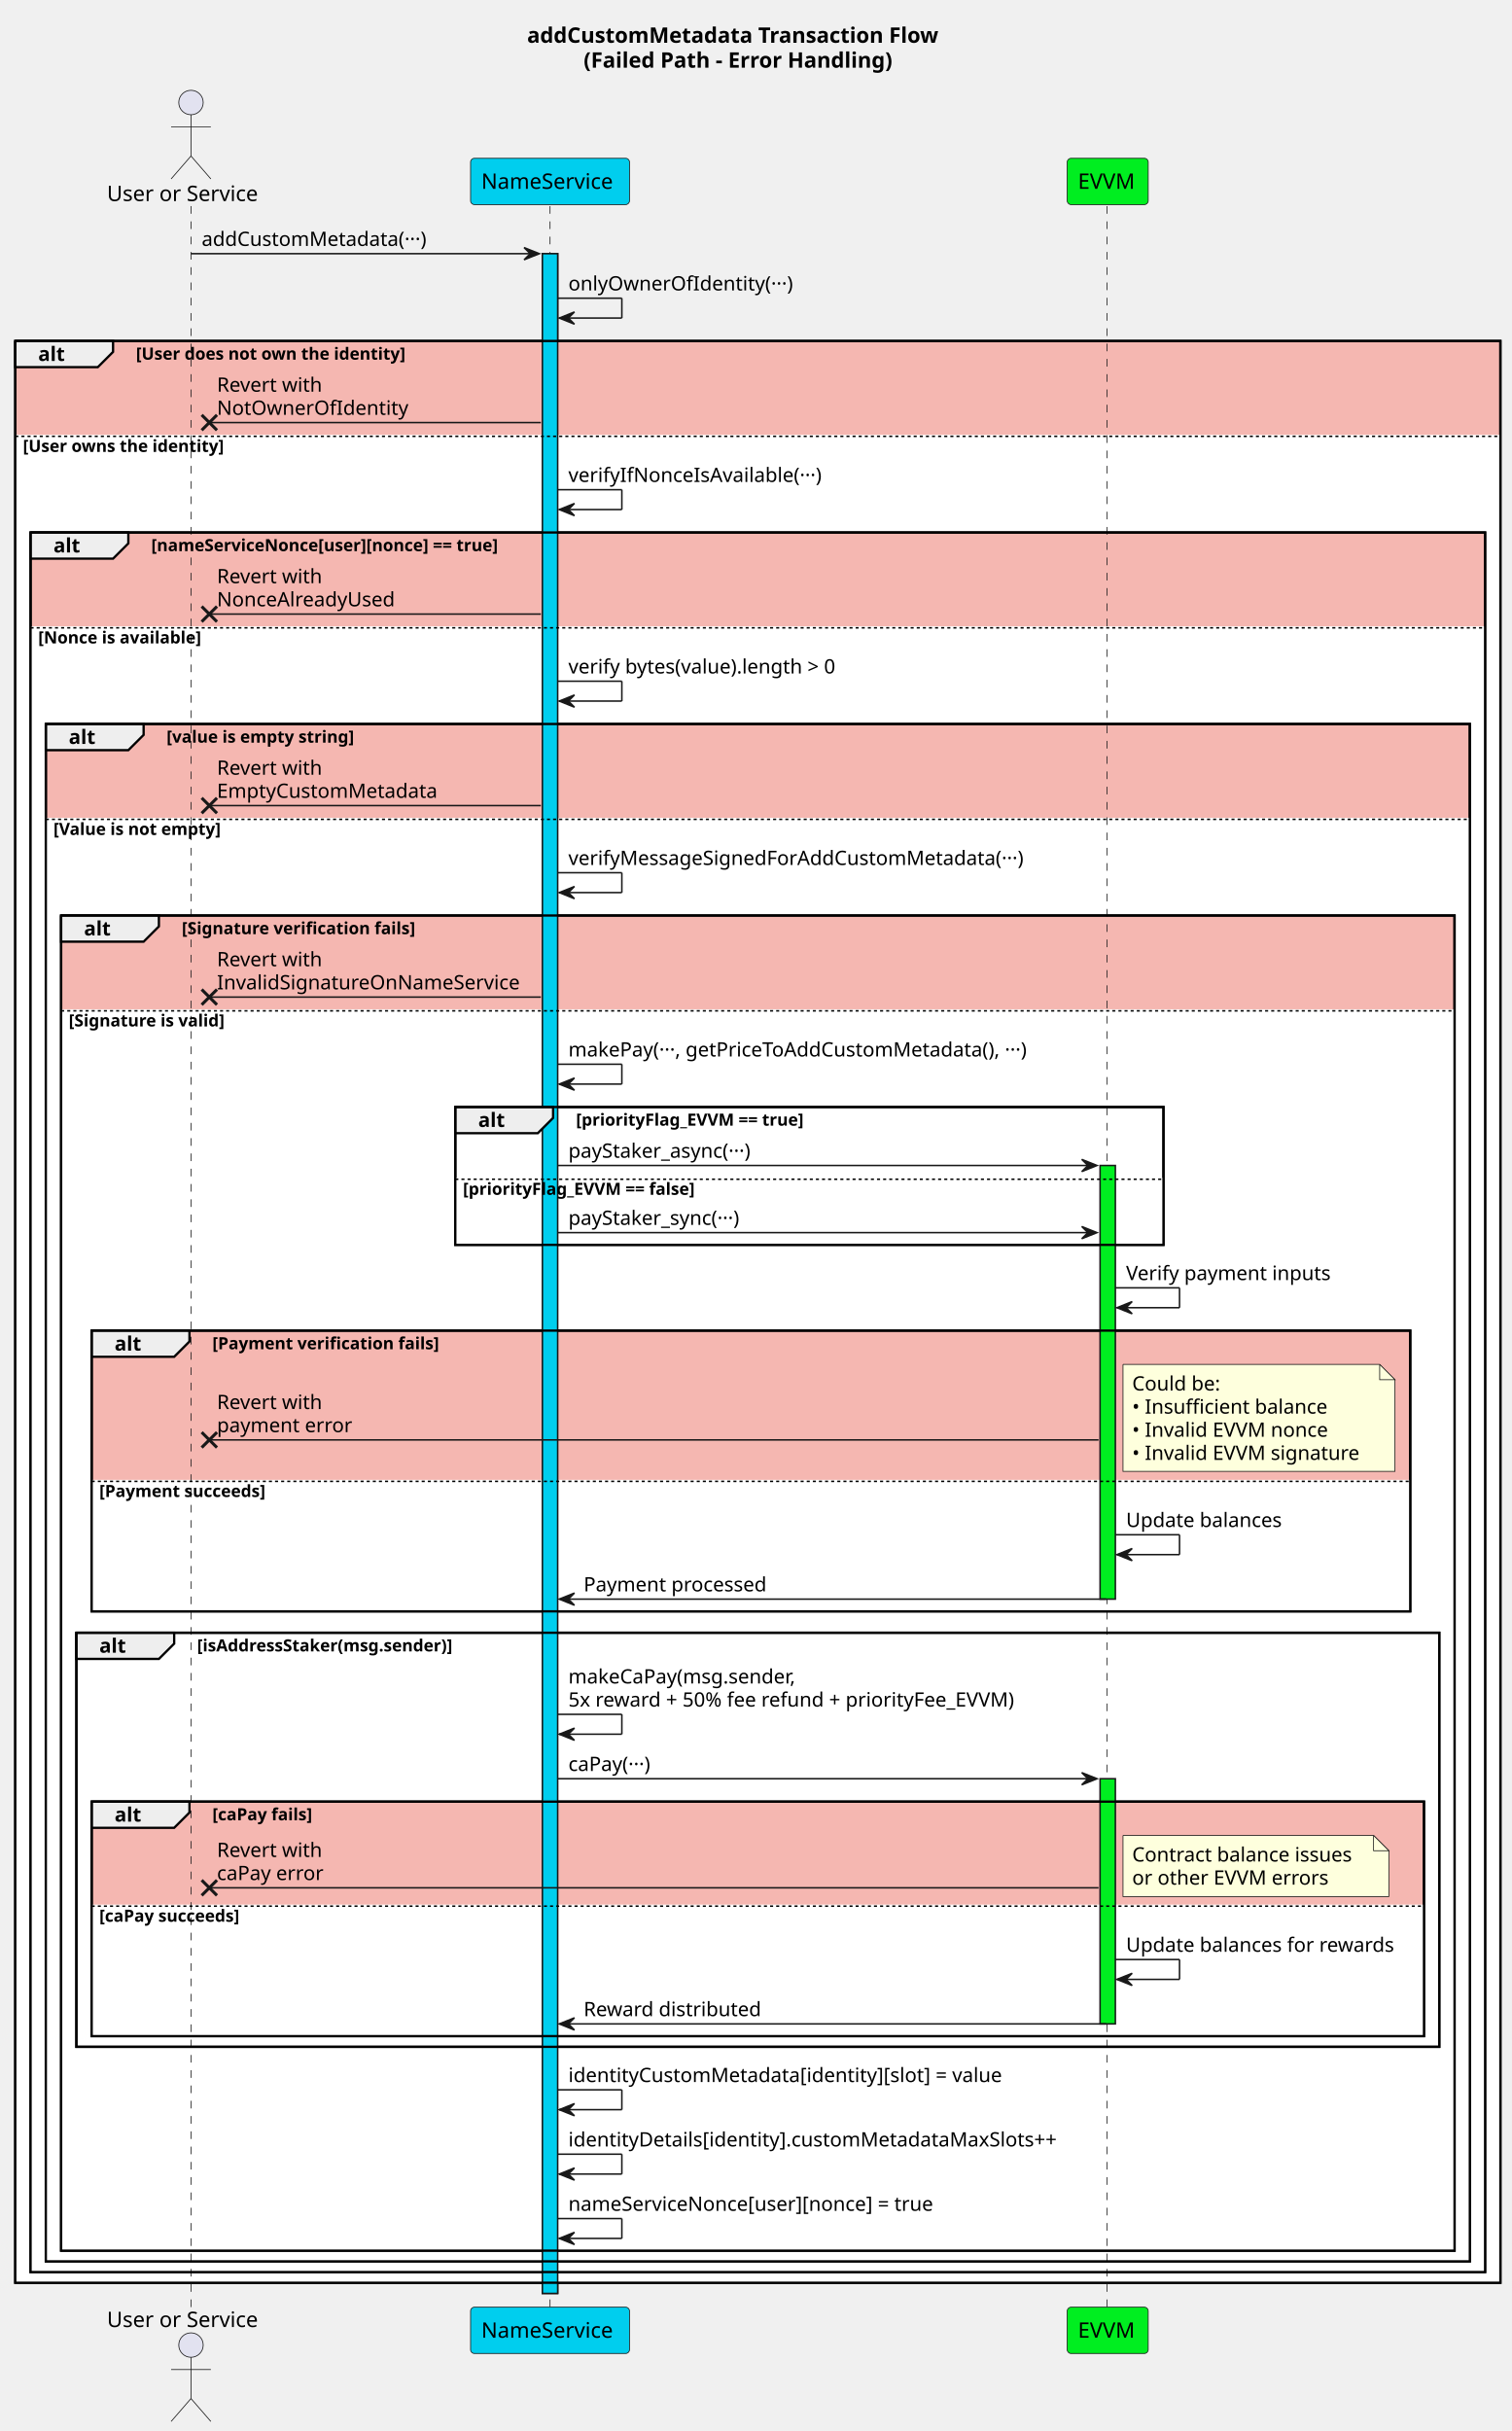
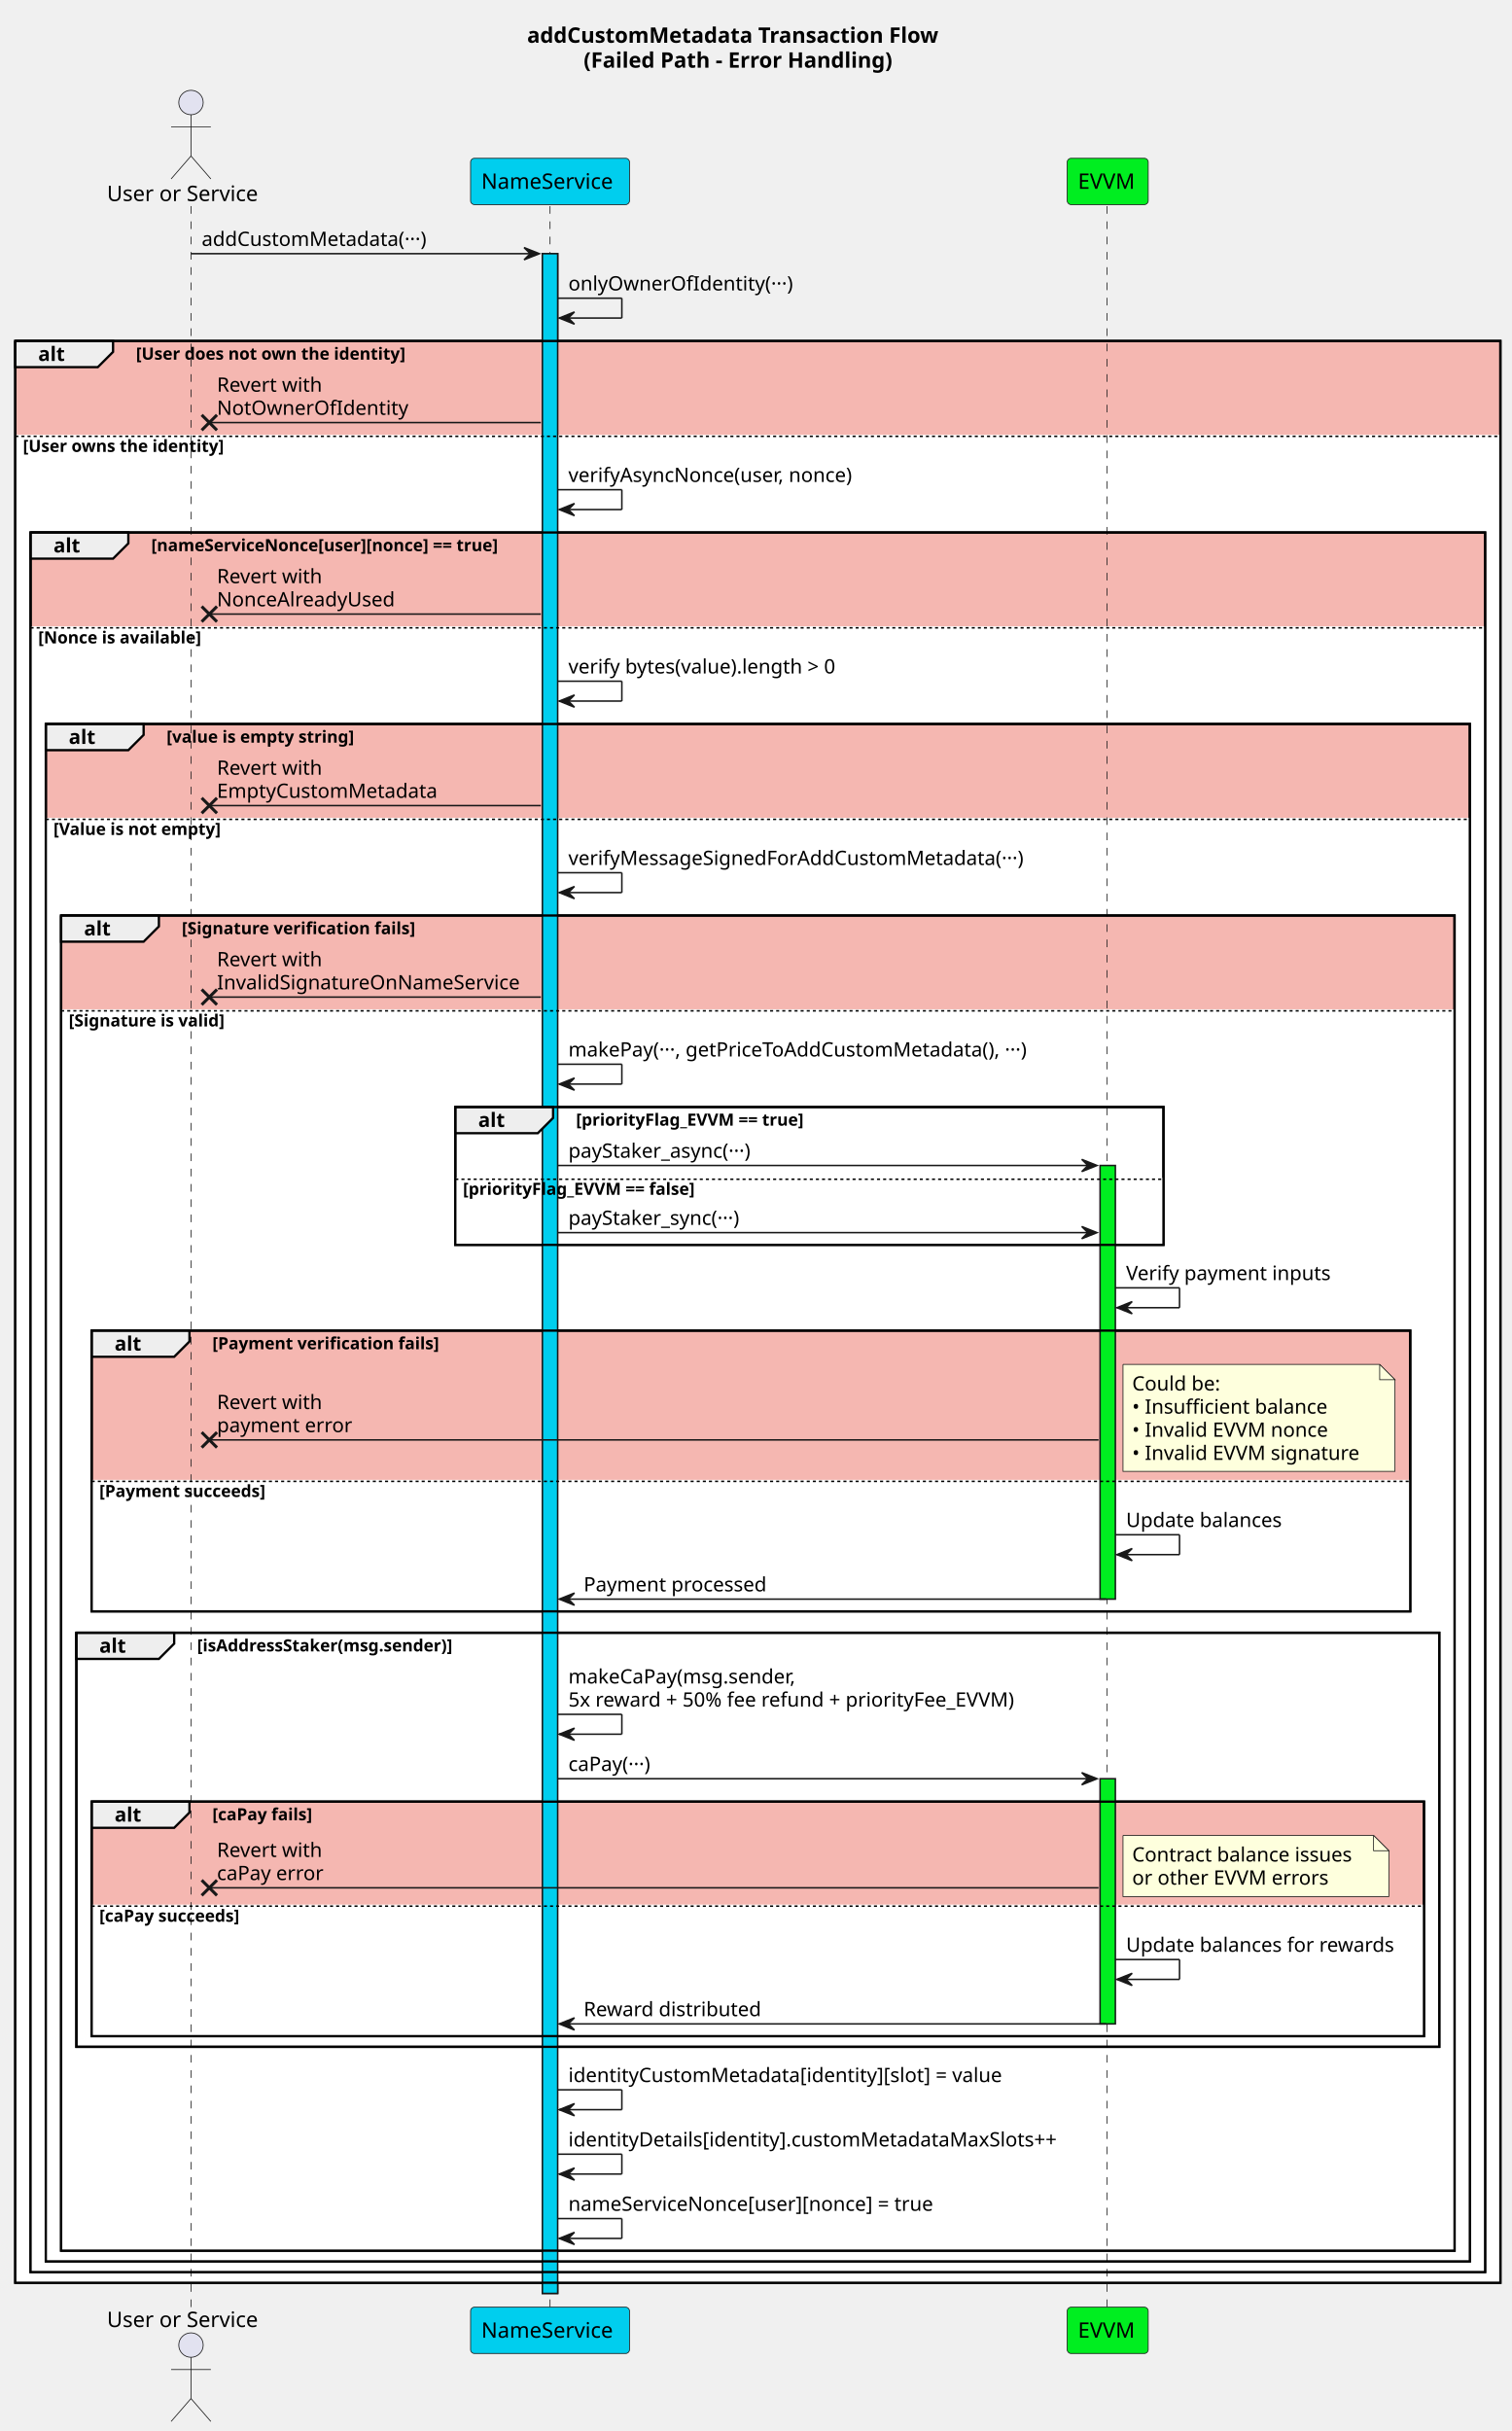
<svg xmlns="http://www.w3.org/2000/svg" contentStyleType="text/css" height="1591px" preserveAspectRatio="none" style="width:989px;height:1591px;background:#FFFFFF;" version="1.1" viewBox="0 0 989 1591" width="989px" zoomAndPan="magnify">
  <defs />
  <g>
    <text fill="#000000" font-family="sans-serif" font-size="14" font-weight="bold" lengthAdjust="spacing" textLength="301" x="345" y="27.995">addCustomMetadata Transaction Flow</text>
    <text fill="#000000" font-family="sans-serif" font-size="14" font-weight="bold" lengthAdjust="spacing" textLength="227" x="382" y="44.292">(Failed Path - Error Handling)</text>
    <rect fill="#00CEEE" height="1334.945" style="stroke:#181818;stroke-width:1.0;" width="10" x="355" y="166.023" />
    <rect fill="#00EE20" height="283.805" style="stroke:#181818;stroke-width:1.0;" width="10" x="720" y="762.766" />
    <rect fill="#00EE20" height="160.469" style="stroke:#181818;stroke-width:1.0;" width="10" x="720" y="1164.102" />
    <rect fill="#F5B7B1" height="1270.812" style="stroke:#000000;stroke-width:1.5;" width="972" x="10" y="223.156" />
    <rect fill="#FFFFFF" height="1209.414" style="stroke:none;stroke-width:1.0;" width="972" x="10" y="284.555" />
    <rect fill="#F5B7B1" height="1138.477" style="stroke:#000000;stroke-width:1.5;" width="952" x="20" y="348.492" />
    <rect fill="#FFFFFF" height="1077.078" style="stroke:none;stroke-width:1.0;" width="952" x="20" y="409.891" />
    <rect fill="#F5B7B1" height="1006.141" style="stroke:#000000;stroke-width:1.5;" width="932" x="30" y="473.828" />
    <rect fill="#FFFFFF" height="944.742" style="stroke:none;stroke-width:1.0;" width="932" x="30" y="535.227" />
    <rect fill="#F5B7B1" height="873.805" style="stroke:#000000;stroke-width:1.5;" width="912" x="40" y="599.164" />
    <rect fill="#FFFFFF" height="812.406" style="stroke:none;stroke-width:1.0;" width="912" x="40" y="660.562" />
    <rect fill="#FFFFFF" height="90.203" style="stroke:#000000;stroke-width:1.5;" width="463.5" x="298" y="724.5" />
    <rect fill="#FFFFFF" height="43.938" style="stroke:none;stroke-width:1.0;" width="463.5" x="298" y="770.766" />
    <rect fill="#F5B7B1" height="183.734" style="stroke:#000000;stroke-width:1.5;" width="863" x="60" y="870.836" />
    <rect fill="#FFFFFF" height="86.07" style="stroke:none;stroke-width:1.0;" width="863" x="60" y="968.5" />
    <rect fill="#FFFFFF" height="271" style="stroke:#000000;stroke-width:1.5;" width="892" x="50" y="1068.57" />
    <rect fill="#F5B7B1" height="153.469" style="stroke:#000000;stroke-width:1.5;" width="872" x="60" y="1179.102" />
    <rect fill="#FFFFFF" height="86.07" style="stroke:none;stroke-width:1.0;" width="872" x="60" y="1246.5" />
    <line style="stroke:#181818;stroke-width:0.5;stroke-dasharray:5.0,5.0;" x1="125" x2="125" y1="134.891" y2="1510.969" />
    <line style="stroke:#181818;stroke-width:0.5;stroke-dasharray:5.0,5.0;" x1="360" x2="360" y1="134.891" y2="1510.969" />
    <line style="stroke:#181818;stroke-width:0.5;stroke-dasharray:5.0,5.0;" x1="724.5" x2="724.5" y1="134.891" y2="1510.969" />
    <text fill="#000000" font-family="sans-serif" font-size="14" lengthAdjust="spacing" textLength="104" x="70" y="131.589">User or Service</text>
    <ellipse cx="125" cy="67.094" fill="#E2E2F0" rx="8" ry="8" style="stroke:#181818;stroke-width:0.5;" />
    <path d="M125,75.094 L125,102.094 M112,83.094 L138,83.094 M125,102.094 L112,117.094 M125,102.094 L138,117.094 " fill="none" style="stroke:#181818;stroke-width:0.5;" />
    <text fill="#000000" font-family="sans-serif" font-size="14" lengthAdjust="spacing" textLength="104" x="70" y="1522.964">User or Service</text>
    <ellipse cx="125" cy="1534.766" fill="#E2E2F0" rx="8" ry="8" style="stroke:#181818;stroke-width:0.5;" />
    <path d="M125,1542.766 L125,1569.766 M112,1550.766 L138,1550.766 M125,1569.766 L112,1584.766 M125,1569.766 L138,1584.766 " fill="none" style="stroke:#181818;stroke-width:0.5;" />
    <rect fill="#00CEEE" height="30.297" rx="2.5" ry="2.5" style="stroke:#181818;stroke-width:0.5;" width="104" x="308" y="103.594" />
    <text fill="#000000" font-family="sans-serif" font-size="14" lengthAdjust="spacing" textLength="90" x="315" y="123.589">NameService</text>
    <rect fill="#00CEEE" height="30.297" rx="2.5" ry="2.5" style="stroke:#181818;stroke-width:0.5;" width="104" x="308" y="1509.969" />
    <text fill="#000000" font-family="sans-serif" font-size="14" lengthAdjust="spacing" textLength="90" x="315" y="1529.964">NameService</text>
    <rect fill="#00EE20" height="30.297" rx="2.5" ry="2.5" style="stroke:#181818;stroke-width:0.5;" width="53" x="698.5" y="103.594" />
    <text fill="#000000" font-family="sans-serif" font-size="14" lengthAdjust="spacing" textLength="39" x="705.5" y="123.589">EVVM</text>
    <rect fill="#00EE20" height="30.297" rx="2.5" ry="2.5" style="stroke:#181818;stroke-width:0.5;" width="53" x="698.5" y="1509.969" />
    <text fill="#000000" font-family="sans-serif" font-size="14" lengthAdjust="spacing" textLength="39" x="705.5" y="1529.964">EVVM</text>
    <rect fill="#00CEEE" height="1334.945" style="stroke:#181818;stroke-width:1.0;" width="10" x="355" y="166.023" />
    <rect fill="#00EE20" height="283.805" style="stroke:#181818;stroke-width:1.0;" width="10" x="720" y="762.766" />
    <rect fill="#00EE20" height="160.469" style="stroke:#181818;stroke-width:1.0;" width="10" x="720" y="1164.102" />
    <polygon fill="#181818" points="343,162.023,353,166.023,343,170.023,347,166.023" style="stroke:#181818;stroke-width:1.0;" />
    <line style="stroke:#181818;stroke-width:1.0;" x1="125" x2="349" y1="166.023" y2="166.023" />
    <text fill="#000000" font-family="sans-serif" font-size="13" lengthAdjust="spacing" textLength="157" x="132" y="160.958">addCustomMetadata(···)</text>
    <line style="stroke:#181818;stroke-width:1.0;" x1="365" x2="407" y1="195.156" y2="195.156" />
    <line style="stroke:#181818;stroke-width:1.0;" x1="407" x2="407" y1="195.156" y2="208.156" />
    <line style="stroke:#181818;stroke-width:1.0;" x1="366" x2="407" y1="208.156" y2="208.156" />
    <polygon fill="#181818" points="376,204.156,366,208.156,376,212.156,372,208.156" style="stroke:#181818;stroke-width:1.0;" />
    <text fill="#000000" font-family="sans-serif" font-size="13" lengthAdjust="spacing" textLength="149" x="372" y="190.09">onlyOwnerOfIdentity(···)</text>
    <path d="M10,223.156 L74,223.156 L74,230.289 L64,240.289 L10,240.289 L10,223.156 " fill="#EEEEEE" style="stroke:#000000;stroke-width:1.5;" />
    <rect fill="none" height="1270.812" style="stroke:#000000;stroke-width:1.5;" width="972" x="10" y="223.156" />
    <text fill="#000000" font-family="sans-serif" font-size="13" font-weight="bold" lengthAdjust="spacing" textLength="19" x="25" y="236.223">alt</text>
    <text fill="#000000" font-family="sans-serif" font-size="11" font-weight="bold" lengthAdjust="spacing" textLength="208" x="89" y="235.367">[User does not own the identity]</text>
    <line style="stroke:#181818;stroke-width:2.0;" x1="132" x2="142" y1="271.555" y2="281.555" />
    <line style="stroke:#181818;stroke-width:2.0;" x1="132" x2="142" y1="281.555" y2="271.555" />
    <line style="stroke:#181818;stroke-width:1.0;" x1="137" x2="354" y1="276.555" y2="276.555" />
    <text fill="#000000" font-family="sans-serif" font-size="13" lengthAdjust="spacing" textLength="70" x="142" y="256.356">Revert with</text>
    <text fill="#000000" font-family="sans-serif" font-size="13" lengthAdjust="spacing" textLength="124" x="142" y="271.489">NotOwnerOfIdentity</text>
    <line style="stroke:#000000;stroke-width:1.0;stroke-dasharray:2.0,2.0;" x1="10" x2="982" y1="285.555" y2="285.555" />
    <text fill="#000000" font-family="sans-serif" font-size="11" font-weight="bold" lengthAdjust="spacing" textLength="155" x="15" y="295.765">[User owns the identity]</text>
    <line style="stroke:#181818;stroke-width:1.0;" x1="365" x2="407" y1="320.492" y2="320.492" />
    <line style="stroke:#181818;stroke-width:1.0;" x1="407" x2="407" y1="320.492" y2="333.492" />
    <line style="stroke:#181818;stroke-width:1.0;" x1="366" x2="407" y1="333.492" y2="333.492" />
    <polygon fill="#181818" points="376,329.492,366,333.492,376,337.492,372,333.492" style="stroke:#181818;stroke-width:1.0;" />
-     <text fill="#000000" font-family="sans-serif" font-size="13" lengthAdjust="spacing" textLength="171" x="372" y="315.426">verifyIfNonceIsAvailable(···)</text>
+     <text fill="#000000" font-family="sans-serif" font-size="13" lengthAdjust="spacing" textLength="171" x="372" y="315.426">verifyAsyncNonce(user, nonce)</text>
    <path d="M20,348.492 L84,348.492 L84,355.625 L74,365.625 L20,365.625 L20,348.492 " fill="#EEEEEE" style="stroke:#000000;stroke-width:1.5;" />
    <rect fill="none" height="1138.477" style="stroke:#000000;stroke-width:1.5;" width="952" x="20" y="348.492" />
    <text fill="#000000" font-family="sans-serif" font-size="13" font-weight="bold" lengthAdjust="spacing" textLength="19" x="35" y="361.559">alt</text>
    <text fill="#000000" font-family="sans-serif" font-size="11" font-weight="bold" lengthAdjust="spacing" textLength="271" x="99" y="360.703">[nameServiceNonce[user][nonce] == true]</text>
    <line style="stroke:#181818;stroke-width:2.0;" x1="132" x2="142" y1="396.891" y2="406.891" />
    <line style="stroke:#181818;stroke-width:2.0;" x1="132" x2="142" y1="406.891" y2="396.891" />
    <line style="stroke:#181818;stroke-width:1.0;" x1="137" x2="354" y1="401.891" y2="401.891" />
    <text fill="#000000" font-family="sans-serif" font-size="13" lengthAdjust="spacing" textLength="70" x="142" y="381.692">Revert with</text>
    <text fill="#000000" font-family="sans-serif" font-size="13" lengthAdjust="spacing" textLength="122" x="142" y="396.825">NonceAlreadyUsed</text>
    <line style="stroke:#000000;stroke-width:1.0;stroke-dasharray:2.0,2.0;" x1="20" x2="972" y1="410.891" y2="410.891" />
    <text fill="#000000" font-family="sans-serif" font-size="11" font-weight="bold" lengthAdjust="spacing" textLength="128" x="25" y="421.101">[Nonce is available]</text>
    <line style="stroke:#181818;stroke-width:1.0;" x1="365" x2="407" y1="445.828" y2="445.828" />
    <line style="stroke:#181818;stroke-width:1.0;" x1="407" x2="407" y1="445.828" y2="458.828" />
    <line style="stroke:#181818;stroke-width:1.0;" x1="366" x2="407" y1="458.828" y2="458.828" />
    <polygon fill="#181818" points="376,454.828,366,458.828,376,462.828,372,458.828" style="stroke:#181818;stroke-width:1.0;" />
    <text fill="#000000" font-family="sans-serif" font-size="13" lengthAdjust="spacing" textLength="188" x="372" y="440.762">verify bytes(value).length &gt; 0</text>
    <path d="M30,473.828 L94,473.828 L94,480.961 L84,490.961 L30,490.961 L30,473.828 " fill="#EEEEEE" style="stroke:#000000;stroke-width:1.5;" />
    <rect fill="none" height="1006.141" style="stroke:#000000;stroke-width:1.5;" width="932" x="30" y="473.828" />
    <text fill="#000000" font-family="sans-serif" font-size="13" font-weight="bold" lengthAdjust="spacing" textLength="19" x="45" y="486.895">alt</text>
    <text fill="#000000" font-family="sans-serif" font-size="11" font-weight="bold" lengthAdjust="spacing" textLength="144" x="109" y="486.039">[value is empty string]</text>
    <line style="stroke:#181818;stroke-width:2.0;" x1="132" x2="142" y1="522.227" y2="532.227" />
    <line style="stroke:#181818;stroke-width:2.0;" x1="132" x2="142" y1="532.227" y2="522.227" />
    <line style="stroke:#181818;stroke-width:1.0;" x1="137" x2="354" y1="527.227" y2="527.227" />
    <text fill="#000000" font-family="sans-serif" font-size="13" lengthAdjust="spacing" textLength="70" x="142" y="507.028">Revert with</text>
    <text fill="#000000" font-family="sans-serif" font-size="13" lengthAdjust="spacing" textLength="152" x="142" y="522.161">EmptyCustomMetadata</text>
    <line style="stroke:#000000;stroke-width:1.0;stroke-dasharray:2.0,2.0;" x1="30" x2="962" y1="536.227" y2="536.227" />
    <text fill="#000000" font-family="sans-serif" font-size="11" font-weight="bold" lengthAdjust="spacing" textLength="129" x="35" y="546.437">[Value is not empty]</text>
    <line style="stroke:#181818;stroke-width:1.0;" x1="365" x2="407" y1="571.164" y2="571.164" />
    <line style="stroke:#181818;stroke-width:1.0;" x1="407" x2="407" y1="571.164" y2="584.164" />
    <line style="stroke:#181818;stroke-width:1.0;" x1="366" x2="407" y1="584.164" y2="584.164" />
    <polygon fill="#181818" points="376,580.164,366,584.164,376,588.164,372,584.164" style="stroke:#181818;stroke-width:1.0;" />
    <text fill="#000000" font-family="sans-serif" font-size="13" lengthAdjust="spacing" textLength="313" x="372" y="566.098">verifyMessageSignedForAddCustomMetadata(···)</text>
    <path d="M40,599.164 L104,599.164 L104,606.297 L94,616.297 L40,616.297 L40,599.164 " fill="#EEEEEE" style="stroke:#000000;stroke-width:1.5;" />
    <rect fill="none" height="873.805" style="stroke:#000000;stroke-width:1.5;" width="912" x="40" y="599.164" />
    <text fill="#000000" font-family="sans-serif" font-size="13" font-weight="bold" lengthAdjust="spacing" textLength="19" x="55" y="612.231">alt</text>
    <text fill="#000000" font-family="sans-serif" font-size="11" font-weight="bold" lengthAdjust="spacing" textLength="181" x="119" y="611.375">[Signature verification fails]</text>
    <line style="stroke:#181818;stroke-width:2.0;" x1="132" x2="142" y1="647.562" y2="657.562" />
    <line style="stroke:#181818;stroke-width:2.0;" x1="132" x2="142" y1="657.562" y2="647.562" />
    <line style="stroke:#181818;stroke-width:1.0;" x1="137" x2="354" y1="652.562" y2="652.562" />
    <text fill="#000000" font-family="sans-serif" font-size="13" lengthAdjust="spacing" textLength="70" x="142" y="632.364">Revert with</text>
    <text fill="#000000" font-family="sans-serif" font-size="13" lengthAdjust="spacing" textLength="206" x="142" y="647.497">InvalidSignatureOnNameService</text>
    <line style="stroke:#000000;stroke-width:1.0;stroke-dasharray:2.0,2.0;" x1="40" x2="952" y1="661.562" y2="661.562" />
    <text fill="#000000" font-family="sans-serif" font-size="11" font-weight="bold" lengthAdjust="spacing" textLength="122" x="45" y="671.773">[Signature is valid]</text>
    <line style="stroke:#181818;stroke-width:1.0;" x1="365" x2="407" y1="696.5" y2="696.5" />
    <line style="stroke:#181818;stroke-width:1.0;" x1="407" x2="407" y1="696.5" y2="709.5" />
    <line style="stroke:#181818;stroke-width:1.0;" x1="366" x2="407" y1="709.5" y2="709.5" />
    <polygon fill="#181818" points="376,705.5,366,709.5,376,713.5,372,709.5" style="stroke:#181818;stroke-width:1.0;" />
    <text fill="#000000" font-family="sans-serif" font-size="13" lengthAdjust="spacing" textLength="322" x="372" y="691.434">makePay(···, getPriceToAddCustomMetadata(), ···)</text>
    <path d="M298,724.5 L362,724.5 L362,731.633 L352,741.633 L298,741.633 L298,724.5 " fill="#EEEEEE" style="stroke:#000000;stroke-width:1.5;" />
    <rect fill="none" height="90.203" style="stroke:#000000;stroke-width:1.5;" width="463.5" x="298" y="724.5" />
    <text fill="#000000" font-family="sans-serif" font-size="13" font-weight="bold" lengthAdjust="spacing" textLength="19" x="313" y="737.567">alt</text>
    <text fill="#000000" font-family="sans-serif" font-size="11" font-weight="bold" lengthAdjust="spacing" textLength="177" x="377" y="736.71">[priorityFlag_EVVM == true]</text>
    <polygon fill="#181818" points="708,758.766,718,762.766,708,766.766,712,762.766" style="stroke:#181818;stroke-width:1.0;" />
    <line style="stroke:#181818;stroke-width:1.0;" x1="365" x2="714" y1="762.766" y2="762.766" />
    <text fill="#000000" font-family="sans-serif" font-size="13" lengthAdjust="spacing" textLength="131" x="372" y="757.7">payStaker_async(···)</text>
    <line style="stroke:#000000;stroke-width:1.0;stroke-dasharray:2.0,2.0;" x1="298" x2="761.5" y1="771.766" y2="771.766" />
    <text fill="#000000" font-family="sans-serif" font-size="11" font-weight="bold" lengthAdjust="spacing" textLength="183" x="303" y="781.976">[priorityFlag_EVVM == false]</text>
    <polygon fill="#181818" points="708,802.703,718,806.703,708,810.703,712,806.703" style="stroke:#181818;stroke-width:1.0;" />
    <line style="stroke:#181818;stroke-width:1.0;" x1="365" x2="714" y1="806.703" y2="806.703" />
    <text fill="#000000" font-family="sans-serif" font-size="13" lengthAdjust="spacing" textLength="123" x="372" y="801.637">payStaker_sync(···)</text>
    <line style="stroke:#181818;stroke-width:1.0;" x1="730" x2="772" y1="842.836" y2="842.836" />
    <line style="stroke:#181818;stroke-width:1.0;" x1="772" x2="772" y1="842.836" y2="855.836" />
    <line style="stroke:#181818;stroke-width:1.0;" x1="731" x2="772" y1="855.836" y2="855.836" />
    <polygon fill="#181818" points="741,851.836,731,855.836,741,859.836,737,855.836" style="stroke:#181818;stroke-width:1.0;" />
    <text fill="#000000" font-family="sans-serif" font-size="13" lengthAdjust="spacing" textLength="140" x="737" y="837.77">Verify payment inputs</text>
    <path d="M60,870.836 L124,870.836 L124,877.969 L114,887.969 L60,887.969 L60,870.836 " fill="#EEEEEE" style="stroke:#000000;stroke-width:1.5;" />
    <rect fill="none" height="183.734" style="stroke:#000000;stroke-width:1.5;" width="863" x="60" y="870.836" />
    <text fill="#000000" font-family="sans-serif" font-size="13" font-weight="bold" lengthAdjust="spacing" textLength="19" x="75" y="883.903">alt</text>
    <text fill="#000000" font-family="sans-serif" font-size="11" font-weight="bold" lengthAdjust="spacing" textLength="174" x="139" y="883.046">[Payment verification fails]</text>
    <line style="stroke:#181818;stroke-width:2.0;" x1="132" x2="142" y1="937.367" y2="947.367" />
    <line style="stroke:#181818;stroke-width:2.0;" x1="132" x2="142" y1="947.367" y2="937.367" />
    <line style="stroke:#181818;stroke-width:1.0;" x1="137" x2="719" y1="942.367" y2="942.367" />
    <text fill="#000000" font-family="sans-serif" font-size="13" lengthAdjust="spacing" textLength="70" x="142" y="922.168">Revert with</text>
    <text fill="#000000" font-family="sans-serif" font-size="13" lengthAdjust="spacing" textLength="92" x="142" y="937.301">payment error</text>
    <path d="M735,892.969 L735,962.969 L913,962.969 L913,902.969 L903,892.969 L735,892.969 " fill="#FEFFDD" style="stroke:#181818;stroke-width:0.5;" />
    <path d="M903,892.969 L903,902.969 L913,902.969 L903,892.969 " fill="#FEFFDD" style="stroke:#181818;stroke-width:0.5;" />
    <text fill="#000000" font-family="sans-serif" font-size="13" lengthAdjust="spacing" textLength="60" x="741" y="910.036">Could be:</text>
    <text fill="#000000" font-family="sans-serif" font-size="13" lengthAdjust="spacing" textLength="134" x="741" y="925.168">• Insufficient balance</text>
    <text fill="#000000" font-family="sans-serif" font-size="13" lengthAdjust="spacing" textLength="136" x="741" y="940.301">• Invalid EVVM nonce</text>
    <text fill="#000000" font-family="sans-serif" font-size="13" lengthAdjust="spacing" textLength="157" x="741" y="955.434">• Invalid EVVM signature</text>
    <line style="stroke:#000000;stroke-width:1.0;stroke-dasharray:2.0,2.0;" x1="60" x2="923" y1="969.5" y2="969.5" />
    <text fill="#000000" font-family="sans-serif" font-size="11" font-weight="bold" lengthAdjust="spacing" textLength="129" x="65" y="979.71">[Payment succeeds]</text>
    <line style="stroke:#181818;stroke-width:1.0;" x1="730" x2="772" y1="1004.438" y2="1004.438" />
    <line style="stroke:#181818;stroke-width:1.0;" x1="772" x2="772" y1="1004.438" y2="1017.438" />
    <line style="stroke:#181818;stroke-width:1.0;" x1="731" x2="772" y1="1017.438" y2="1017.438" />
    <polygon fill="#181818" points="741,1013.438,731,1017.438,741,1021.438,737,1017.438" style="stroke:#181818;stroke-width:1.0;" />
    <text fill="#000000" font-family="sans-serif" font-size="13" lengthAdjust="spacing" textLength="108" x="737" y="999.372">Update balances</text>
    <polygon fill="#181818" points="376,1042.57,366,1046.57,376,1050.57,372,1046.57" style="stroke:#181818;stroke-width:1.0;" />
    <line style="stroke:#181818;stroke-width:1.0;" x1="370" x2="724" y1="1046.57" y2="1046.57" />
    <text fill="#000000" font-family="sans-serif" font-size="13" lengthAdjust="spacing" textLength="127" x="382" y="1041.504">Payment processed</text>
    <path d="M50,1068.57 L114,1068.57 L114,1075.703 L104,1085.703 L50,1085.703 L50,1068.57 " fill="#EEEEEE" style="stroke:#000000;stroke-width:1.5;" />
    <rect fill="none" height="271" style="stroke:#000000;stroke-width:1.5;" width="892" x="50" y="1068.57" />
    <text fill="#000000" font-family="sans-serif" font-size="13" font-weight="bold" lengthAdjust="spacing" textLength="19" x="65" y="1081.637">alt</text>
    <text fill="#000000" font-family="sans-serif" font-size="11" font-weight="bold" lengthAdjust="spacing" textLength="197" x="129" y="1080.781">[isAddressStaker(msg.sender)]</text>
    <line style="stroke:#181818;stroke-width:1.0;" x1="365" x2="407" y1="1121.969" y2="1121.969" />
    <line style="stroke:#181818;stroke-width:1.0;" x1="407" x2="407" y1="1121.969" y2="1134.969" />
    <line style="stroke:#181818;stroke-width:1.0;" x1="366" x2="407" y1="1134.969" y2="1134.969" />
    <polygon fill="#181818" points="376,1130.969,366,1134.969,376,1138.969,372,1134.969" style="stroke:#181818;stroke-width:1.0;" />
    <text fill="#000000" font-family="sans-serif" font-size="13" lengthAdjust="spacing" textLength="161" x="372" y="1101.77">makeCaPay(msg.sender,</text>
    <text fill="#000000" font-family="sans-serif" font-size="13" lengthAdjust="spacing" textLength="313" x="372" y="1116.903">5x reward + 50% fee refund + priorityFee_EVVM)</text>
    <polygon fill="#181818" points="708,1160.102,718,1164.102,708,1168.102,712,1164.102" style="stroke:#181818;stroke-width:1.0;" />
    <line style="stroke:#181818;stroke-width:1.0;" x1="365" x2="714" y1="1164.102" y2="1164.102" />
    <text fill="#000000" font-family="sans-serif" font-size="13" lengthAdjust="spacing" textLength="60" x="372" y="1159.036">caPay(···)</text>
    <path d="M60,1179.102 L124,1179.102 L124,1186.234 L114,1196.234 L60,1196.234 L60,1179.102 " fill="#EEEEEE" style="stroke:#000000;stroke-width:1.5;" />
    <rect fill="none" height="153.469" style="stroke:#000000;stroke-width:1.5;" width="872" x="60" y="1179.102" />
    <text fill="#000000" font-family="sans-serif" font-size="13" font-weight="bold" lengthAdjust="spacing" textLength="19" x="75" y="1192.168">alt</text>
    <text fill="#000000" font-family="sans-serif" font-size="11" font-weight="bold" lengthAdjust="spacing" textLength="80" x="139" y="1191.312">[caPay fails]</text>
    <line style="stroke:#181818;stroke-width:2.0;" x1="132" x2="142" y1="1230.5" y2="1240.5" />
    <line style="stroke:#181818;stroke-width:2.0;" x1="132" x2="142" y1="1240.5" y2="1230.5" />
    <line style="stroke:#181818;stroke-width:1.0;" x1="137" x2="719" y1="1235.5" y2="1235.5" />
    <text fill="#000000" font-family="sans-serif" font-size="13" lengthAdjust="spacing" textLength="70" x="142" y="1215.301">Revert with</text>
    <text fill="#000000" font-family="sans-serif" font-size="13" lengthAdjust="spacing" textLength="73" x="142" y="1230.434">caPay error</text>
    <path d="M735,1201.234 L735,1241.234 L909,1241.234 L909,1211.234 L899,1201.234 L735,1201.234 " fill="#FEFFDD" style="stroke:#181818;stroke-width:0.5;" />
    <path d="M899,1201.234 L899,1211.234 L909,1211.234 L899,1201.234 " fill="#FEFFDD" style="stroke:#181818;stroke-width:0.5;" />
    <text fill="#000000" font-family="sans-serif" font-size="13" lengthAdjust="spacing" textLength="153" x="741" y="1218.301">Contract balance issues</text>
    <text fill="#000000" font-family="sans-serif" font-size="13" lengthAdjust="spacing" textLength="134" x="741" y="1233.434">or other EVVM errors</text>
    <line style="stroke:#000000;stroke-width:1.0;stroke-dasharray:2.0,2.0;" x1="60" x2="932" y1="1247.5" y2="1247.5" />
    <text fill="#000000" font-family="sans-serif" font-size="11" font-weight="bold" lengthAdjust="spacing" textLength="112" x="65" y="1257.71">[caPay succeeds]</text>
    <line style="stroke:#181818;stroke-width:1.0;" x1="730" x2="772" y1="1282.438" y2="1282.438" />
    <line style="stroke:#181818;stroke-width:1.0;" x1="772" x2="772" y1="1282.438" y2="1295.438" />
    <line style="stroke:#181818;stroke-width:1.0;" x1="731" x2="772" y1="1295.438" y2="1295.438" />
    <polygon fill="#181818" points="741,1291.438,731,1295.438,741,1299.438,737,1295.438" style="stroke:#181818;stroke-width:1.0;" />
    <text fill="#000000" font-family="sans-serif" font-size="13" lengthAdjust="spacing" textLength="183" x="737" y="1277.372">Update balances for rewards</text>
    <polygon fill="#181818" points="376,1320.57,366,1324.57,376,1328.57,372,1324.57" style="stroke:#181818;stroke-width:1.0;" />
    <line style="stroke:#181818;stroke-width:1.0;" x1="370" x2="724" y1="1324.57" y2="1324.57" />
    <text fill="#000000" font-family="sans-serif" font-size="13" lengthAdjust="spacing" textLength="118" x="382" y="1319.504">Reward distributed</text>
    <line style="stroke:#181818;stroke-width:1.0;" x1="365" x2="407" y1="1367.703" y2="1367.703" />
    <line style="stroke:#181818;stroke-width:1.0;" x1="407" x2="407" y1="1367.703" y2="1380.703" />
    <line style="stroke:#181818;stroke-width:1.0;" x1="366" x2="407" y1="1380.703" y2="1380.703" />
    <polygon fill="#181818" points="376,1376.703,366,1380.703,376,1384.703,372,1380.703" style="stroke:#181818;stroke-width:1.0;" />
    <text fill="#000000" font-family="sans-serif" font-size="13" lengthAdjust="spacing" textLength="301" x="372" y="1362.637">identityCustomMetadata[identity][slot] = value</text>
    <line style="stroke:#181818;stroke-width:1.0;" x1="365" x2="407" y1="1409.836" y2="1409.836" />
    <line style="stroke:#181818;stroke-width:1.0;" x1="407" x2="407" y1="1409.836" y2="1422.836" />
    <line style="stroke:#181818;stroke-width:1.0;" x1="366" x2="407" y1="1422.836" y2="1422.836" />
    <polygon fill="#181818" points="376,1418.836,366,1422.836,376,1426.836,372,1422.836" style="stroke:#181818;stroke-width:1.0;" />
    <text fill="#000000" font-family="sans-serif" font-size="13" lengthAdjust="spacing" textLength="341" x="372" y="1404.77">identityDetails[identity].customMetadataMaxSlots++</text>
    <line style="stroke:#181818;stroke-width:1.0;" x1="365" x2="407" y1="1451.969" y2="1451.969" />
    <line style="stroke:#181818;stroke-width:1.0;" x1="407" x2="407" y1="1451.969" y2="1464.969" />
    <line style="stroke:#181818;stroke-width:1.0;" x1="366" x2="407" y1="1464.969" y2="1464.969" />
    <polygon fill="#181818" points="376,1460.969,366,1464.969,376,1468.969,372,1464.969" style="stroke:#181818;stroke-width:1.0;" />
    <text fill="#000000" font-family="sans-serif" font-size="13" lengthAdjust="spacing" textLength="257" x="372" y="1446.903">nameServiceNonce[user][nonce] = true</text>
  </g>
</svg>
